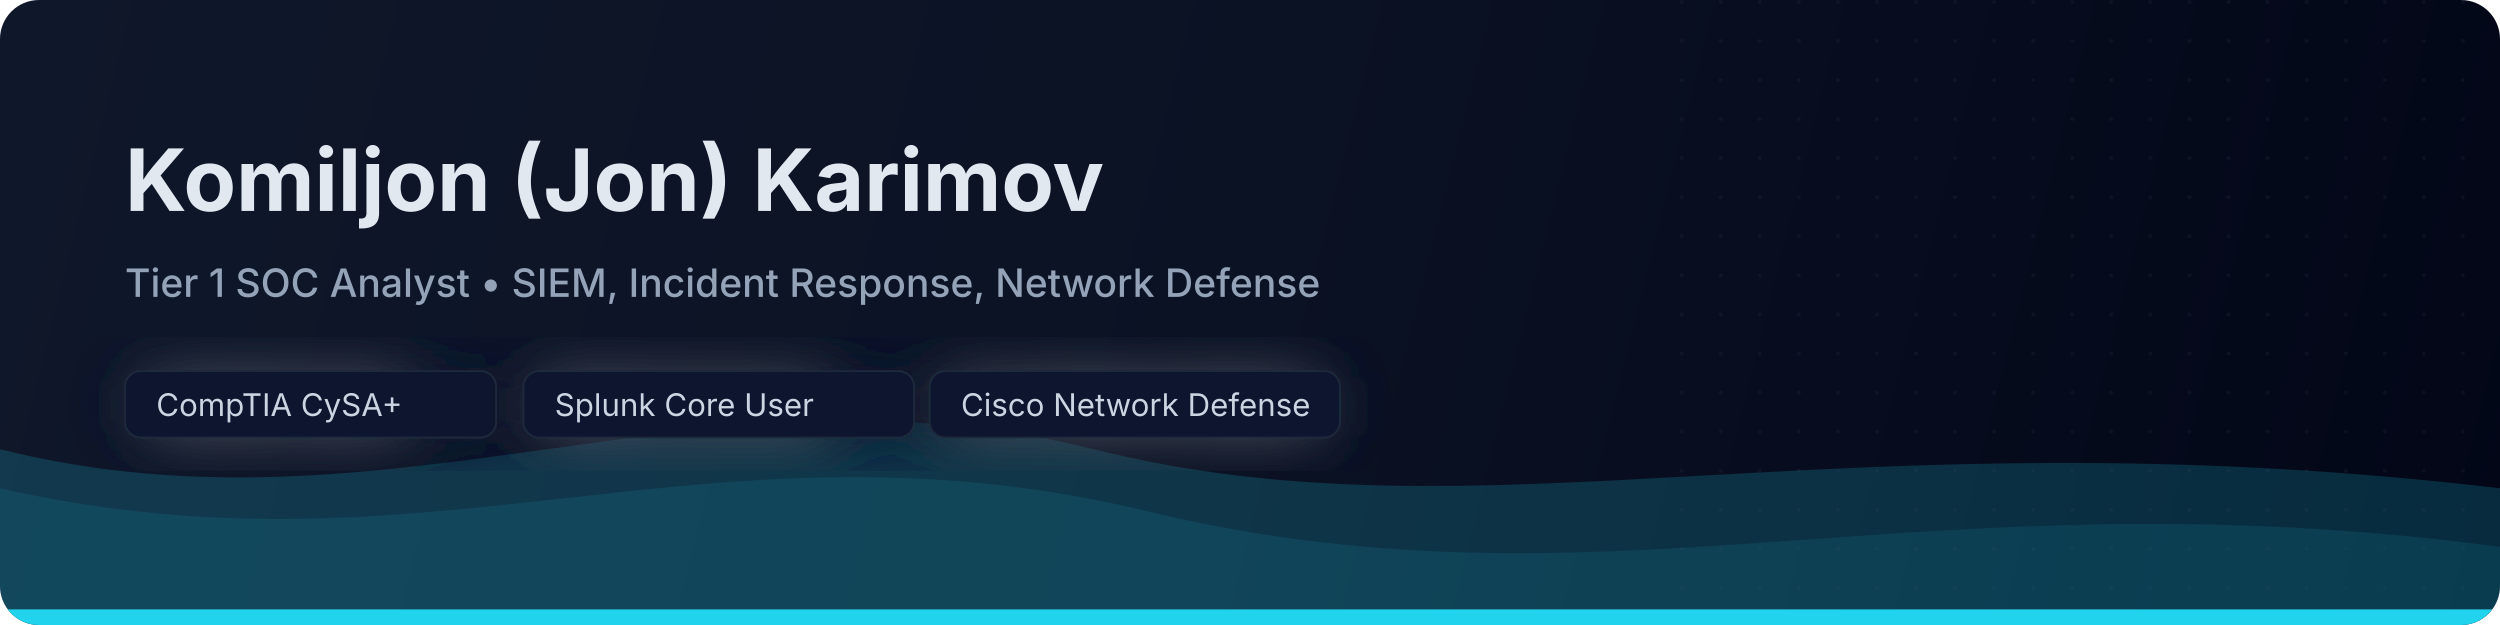
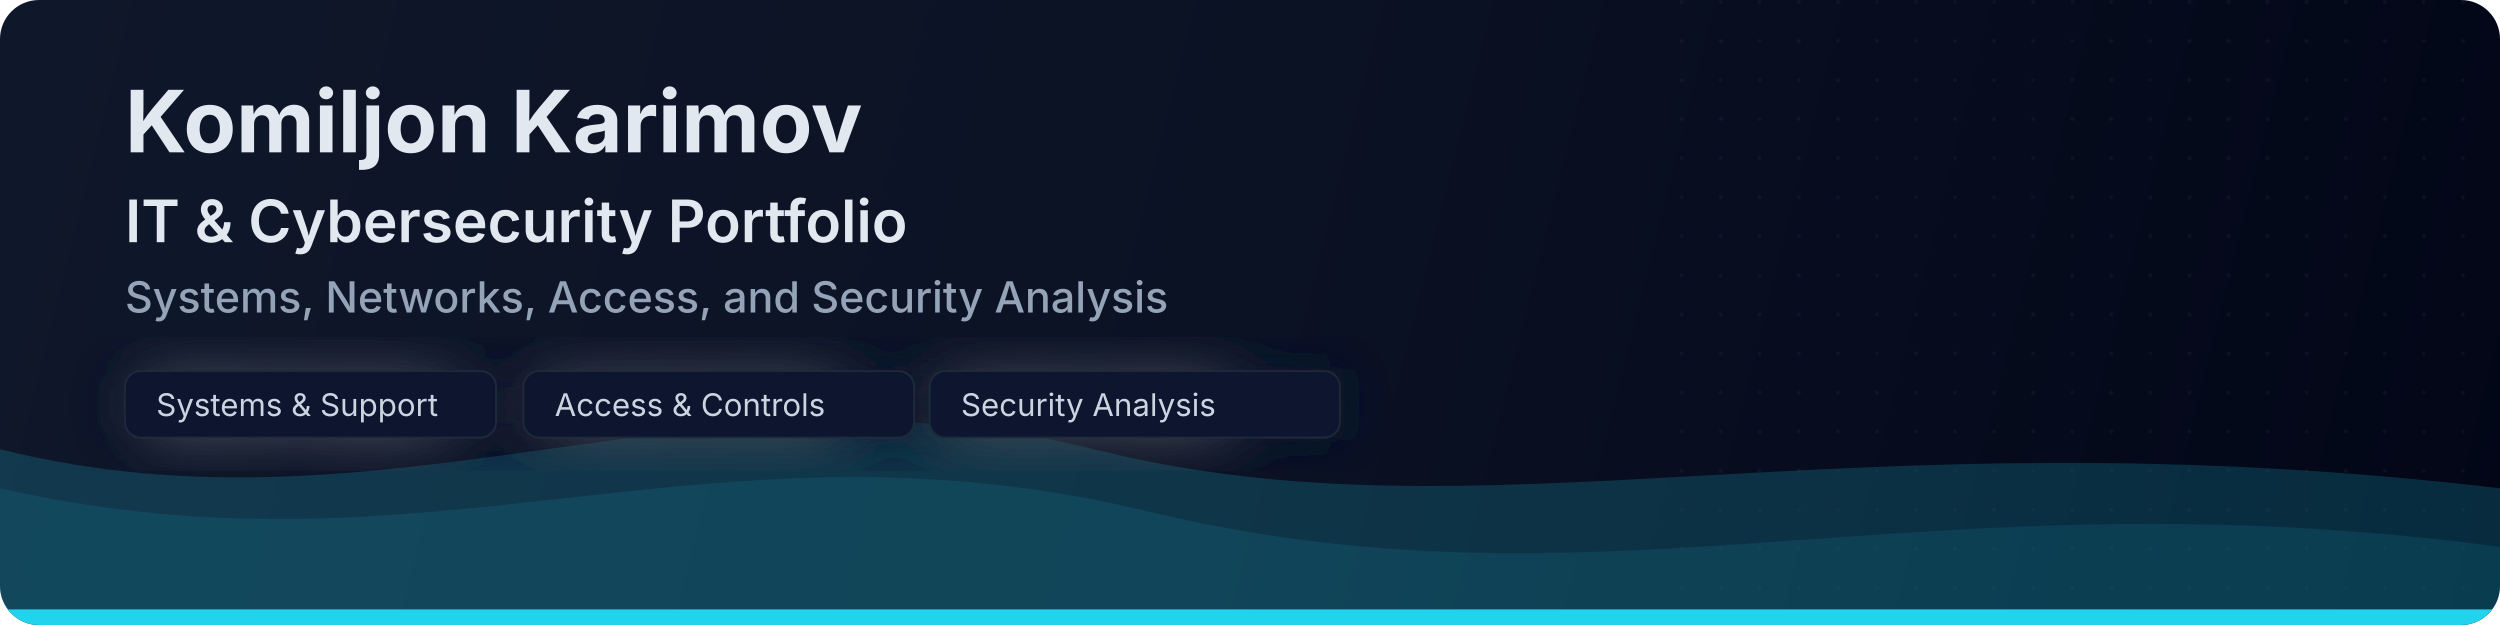
<svg xmlns="http://www.w3.org/2000/svg" width="1280" height="320" viewBox="0 0 1280 320" fill="none" role="img" aria-labelledby="title desc">
  <defs>
    <linearGradient id="g" x1="0" y1="0" x2="1280" y2="320" gradientUnits="userSpaceOnUse">
      <stop stop-color="#0F172A" />
      <stop offset="0.5" stop-color="#0B1224" />
      <stop offset="1" stop-color="#020617" />
    </linearGradient>
    <linearGradient id="accent" x1="0" y1="0" x2="1280" y2="0">
      <stop stop-color="#22D3EE" />
      <stop offset="0.5" stop-color="#60A5FA" />
      <stop offset="1" stop-color="#A78BFA" />
    </linearGradient>
    <filter id="softGlow" x="-50%" y="-50%" width="200%" height="200%">
      <feGaussianBlur stdDeviation="16" result="blur" />
      <feMerge>
        <feMergeNode in="blur" />
        <feMergeNode in="SourceGraphic" />
      </feMerge>
    </filter>
    <clipPath id="round">
      <rect x="0" y="0" width="1280" height="320" rx="20" ry="20" />
    </clipPath>
  </defs>
  <rect width="1280" height="320" fill="url(#g)" clip-path="url(#round)" />
  <path d="M0,230 C200,280 360,180 560,230 C760,280 940,210 1280,250 L1280,320 L0,320 Z" fill="url(#accent)" opacity="0.18" clip-path="url(#round)" />
  <path d="M0,250 C220,300 360,210 580,260 C820,320 980,240 1280,280 L1280,320 L0,320 Z" fill="url(#accent)" opacity="0.10" clip-path="url(#round)" />
-   <g transform="translate(64,108)">
+   <g transform="translate(64,78)">
    <text x="0" y="0" fill="#E2E8F0" font-family="Inter,Segoe UI,Roboto,Arial" font-size="44" font-weight="700">
-       Komiljon (Jon) Karimov
+       Komiljon Karimov
    </text>
-     <text x="0" y="44" fill="#94A3B8" font-family="Inter,Segoe UI,Roboto,Arial" font-size="20" font-weight="500">
-       Tier 1 SOC Analyst • SIEM, Incident Response, Network Defense
+     <text x="0" y="46" fill="#E2E8F0" font-family="Inter,Segoe UI,Roboto,Arial" font-size="30" font-weight="600">
+       IT &amp; Cybersecurity Portfolio
+     </text>
+     <text x="0" y="82" fill="#94A3B8" font-family="Inter,Segoe UI,Roboto,Arial" font-size="22" font-weight="500">
+       Systems, Networks, Access, and Security Analysis
    </text>
  </g>
  <g transform="translate(64,190)" filter="url(#softGlow)">
    <rect x="0" y="0" rx="8" ry="8" width="190" height="34" fill="#0B132D" stroke="#1E293B" />
-     <text x="16" y="23" fill="#CBD5E1" font-family="Inter,Segoe UI,Roboto,Arial" font-size="16">CompTIA CySA+</text>
+     <text x="16" y="23" fill="#CBD5E1" font-family="Inter,Segoe UI,Roboto,Arial" font-size="16">Systems &amp; Support</text>
    <rect x="204" y="0" rx="8" ry="8" width="200" height="34" fill="#0B132D" stroke="#1E293B" />
-     <text x="220" y="23" fill="#CBD5E1" font-family="Inter,Segoe UI,Roboto,Arial" font-size="16">Splunk Core User</text>
+     <text x="220" y="23" fill="#CBD5E1" font-family="Inter,Segoe UI,Roboto,Arial" font-size="16">Access &amp; Controls</text>
    <rect x="412" y="0" rx="8" ry="8" width="210" height="34" fill="#0B132D" stroke="#1E293B" />
-     <text x="428" y="23" fill="#CBD5E1" font-family="Inter,Segoe UI,Roboto,Arial" font-size="16">Cisco Network Defense</text>
+     <text x="428" y="23" fill="#CBD5E1" font-family="Inter,Segoe UI,Roboto,Arial" font-size="16">Security Analysis</text>
  </g>
  <g opacity="0.12">
    <defs>
      <pattern id="dots" x="0" y="0" width="20" height="20" patternUnits="userSpaceOnUse">
        <circle cx="1" cy="1" r="1" fill="#475569" />
      </pattern>
    </defs>
    <rect x="860" y="0" width="420" height="320" fill="url(#dots)" clip-path="url(#round)" />
  </g>
  <rect x="0" y="312" width="1280" height="8" fill="url(#accent)" clip-path="url(#round)" />
</svg>
